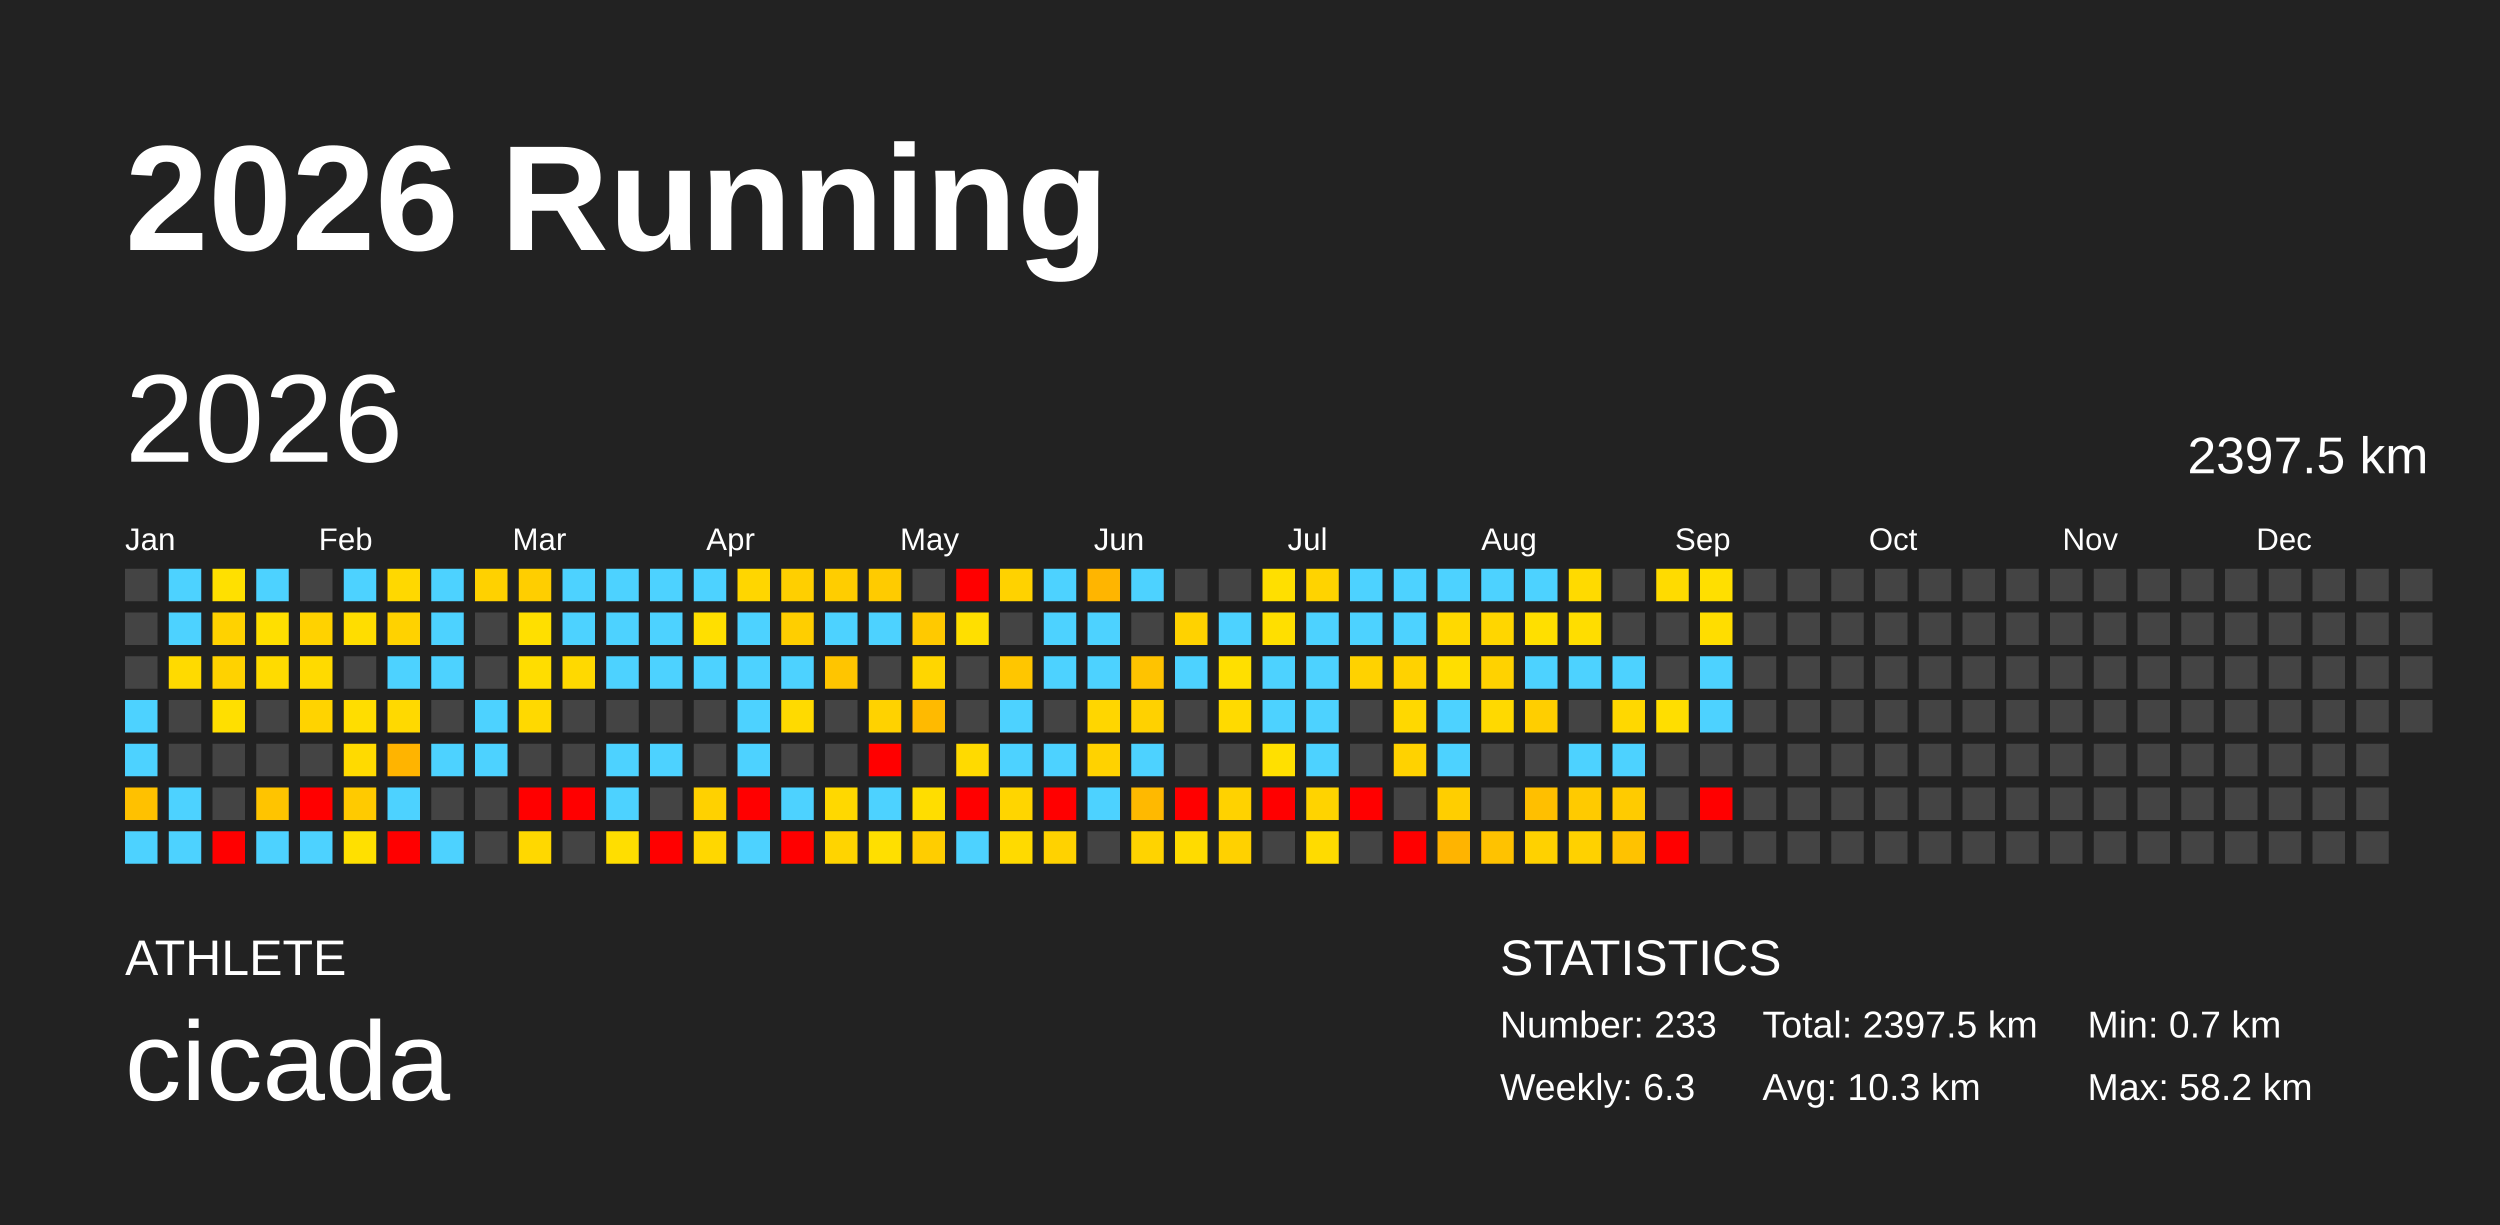
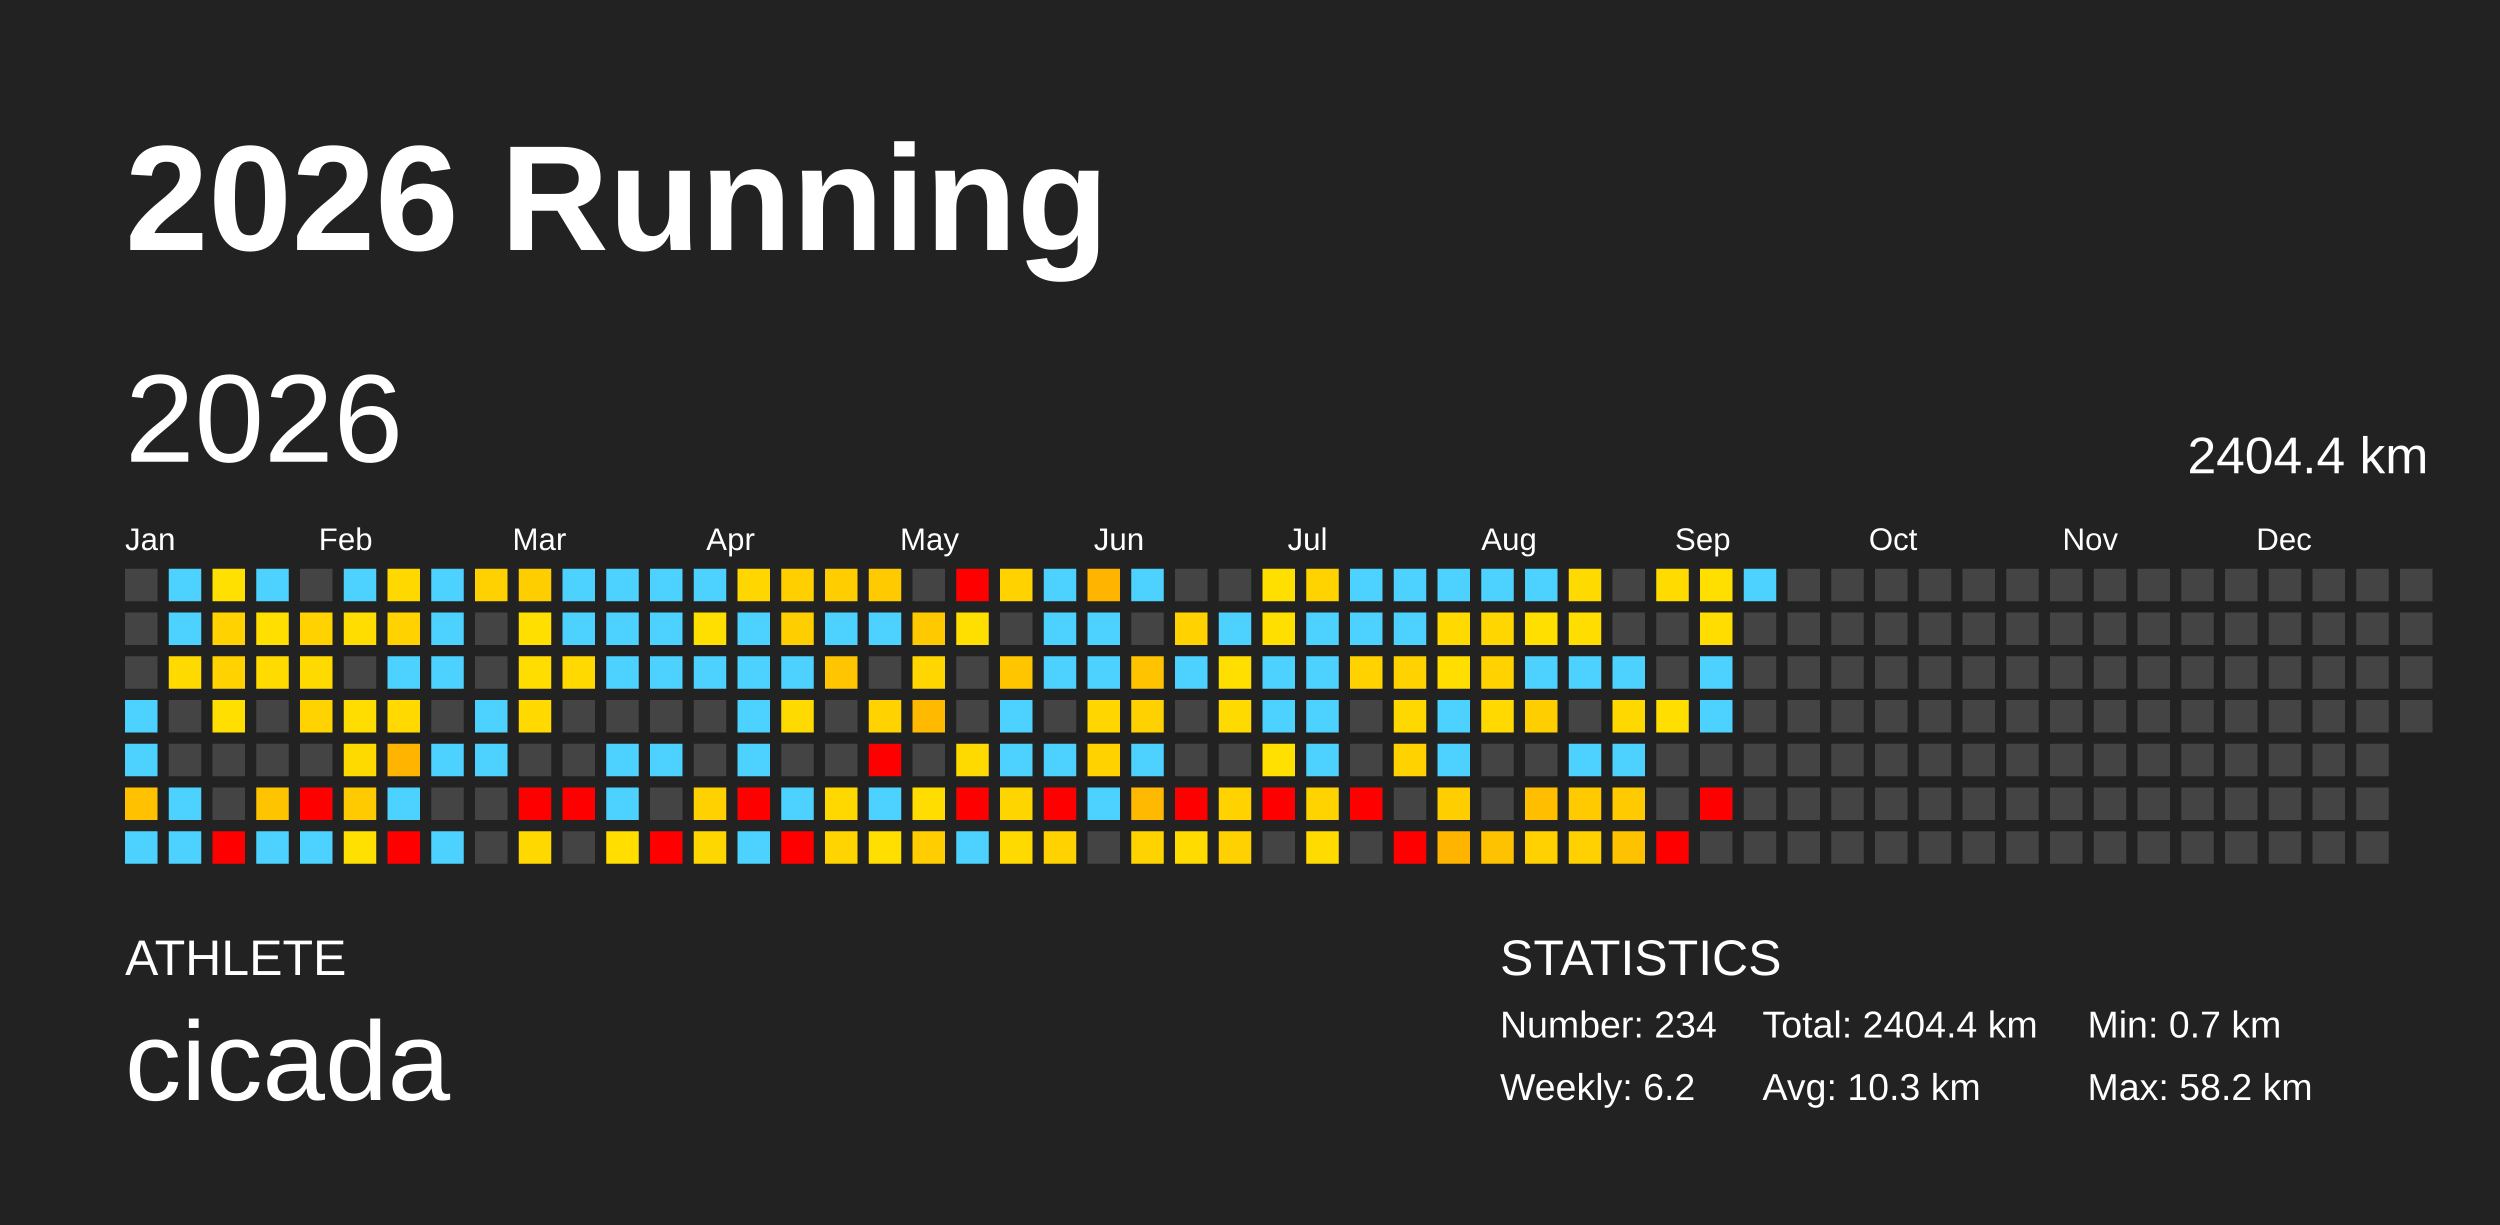
<svg xmlns="http://www.w3.org/2000/svg" baseProfile="full" height="98mm" version="1.1" viewBox="0,0,200,98" width="200mm">
  <defs />
  <rect fill="#222222" height="98" width="200" x="0" y="0" />
  <text fill="#FFFFFF" style="font-size:12px; font-family:Arial; font-weight:bold;" x="10" y="20">2026 Running</text>
  <text fill="#FFFFFF" style="font-size:4px; font-family:Arial" x="10" y="78">ATHLETE</text>
  <text fill="#FFFFFF" style="font-size:9px; font-family:Arial" x="10" y="88">cicada</text>
  <text fill="#FFFFFF" style="font-size:4px; font-family:Arial" x="120" y="78">STATISTICS</text>
-   <text fill="#FFFFFF" style="font-size:3px; font-family:Arial" x="120" y="83">Number: 233</text>
-   <text fill="#FFFFFF" style="font-size:3px; font-family:Arial" x="120" y="88">Weekly: 6.3</text>
-   <text fill="#FFFFFF" style="font-size:3px; font-family:Arial" x="141" y="83">Total: 2397.5 km</text>
+   <text fill="#FFFFFF" style="font-size:3px; font-family:Arial" x="120" y="83">Number: 234</text>
+   <text fill="#FFFFFF" style="font-size:3px; font-family:Arial" x="120" y="88">Weekly: 6.2</text>
+   <text fill="#FFFFFF" style="font-size:3px; font-family:Arial" x="141" y="83">Total: 2404.4 km</text>
  <text fill="#FFFFFF" style="font-size:3px; font-family:Arial" x="141" y="88">Avg: 10.3 km</text>
  <text fill="#FFFFFF" style="font-size:3px; font-family:Arial" x="167" y="83">Min: 0.7 km</text>
  <text fill="#FFFFFF" style="font-size:3px; font-family:Arial" x="167" y="88">Max: 58.2 km</text>
  <text dominant-baseline="hanging" fill="#FFFFFF" style="font-size:10.0px; font-family:Arial;" x="10" y="30">2026</text>
-   <text dominant-baseline="hanging" fill="#FFFFFF" style="font-size:4.125px; font-family:Arial;" x="175" y="35">2397.5 km</text>
+   <text dominant-baseline="hanging" fill="#FFFFFF" style="font-size:4.125px; font-family:Arial;" x="175" y="35">2404.4 km</text>
  <text fill="#FFFFFF" style="font-size:2.5px; font-family:Arial" x="10.0" y="44">Jan</text>
  <text fill="#FFFFFF" style="font-size:2.5px; font-family:Arial" x="25.5" y="44">Feb</text>
  <text fill="#FFFFFF" style="font-size:2.5px; font-family:Arial" x="41.0" y="44">Mar</text>
  <text fill="#FFFFFF" style="font-size:2.5px; font-family:Arial" x="56.5" y="44">Apr</text>
  <text fill="#FFFFFF" style="font-size:2.5px; font-family:Arial" x="72.0" y="44">May</text>
  <text fill="#FFFFFF" style="font-size:2.5px; font-family:Arial" x="87.5" y="44">Jun</text>
  <text fill="#FFFFFF" style="font-size:2.5px; font-family:Arial" x="103.0" y="44">Jul</text>
  <text fill="#FFFFFF" style="font-size:2.5px; font-family:Arial" x="118.5" y="44">Aug</text>
  <text fill="#FFFFFF" style="font-size:2.5px; font-family:Arial" x="134.0" y="44">Sep</text>
  <text fill="#FFFFFF" style="font-size:2.5px; font-family:Arial" x="149.5" y="44">Oct</text>
  <text fill="#FFFFFF" style="font-size:2.5px; font-family:Arial" x="165.0" y="44">Nov</text>
  <text fill="#FFFFFF" style="font-size:2.5px; font-family:Arial" x="180.5" y="44">Dec</text>
  <rect fill="#444444" height="2.6" width="2.6" x="10.0" y="45.5" />
  <rect fill="#444444" height="2.6" width="2.6" x="10.0" y="49.0" />
  <rect fill="#444444" height="2.6" width="2.6" x="10.0" y="52.5" />
  <rect fill="#4dd2ff" height="2.6" width="2.6" x="10.0" y="56.0" />
  <rect fill="#4dd2ff" height="2.6" width="2.6" x="10.0" y="59.5" />
  <rect fill="#ffc100" height="2.6" width="2.6" x="10.0" y="63.0" />
  <rect fill="#4dd2ff" height="2.6" width="2.6" x="10.0" y="66.5" />
  <rect fill="#4dd2ff" height="2.6" width="2.6" x="13.5" y="45.5" />
  <rect fill="#4dd2ff" height="2.6" width="2.6" x="13.5" y="49.0" />
  <rect fill="#ffda00" height="2.6" width="2.6" x="13.5" y="52.5" />
  <rect fill="#444444" height="2.6" width="2.6" x="13.5" y="56.0" />
  <rect fill="#444444" height="2.6" width="2.6" x="13.5" y="59.5" />
  <rect fill="#4dd2ff" height="2.6" width="2.6" x="13.5" y="63.0" />
  <rect fill="#4dd2ff" height="2.6" width="2.6" x="13.5" y="66.5" />
  <rect fill="#ffe000" height="2.6" width="2.6" x="17.0" y="45.5" />
  <rect fill="#ffd200" height="2.6" width="2.6" x="17.0" y="49.0" />
  <rect fill="#ffd200" height="2.6" width="2.6" x="17.0" y="52.5" />
  <rect fill="#ffdf00" height="2.6" width="2.6" x="17.0" y="56.0" />
  <rect fill="#444444" height="2.6" width="2.6" x="17.0" y="59.5" />
  <rect fill="#444444" height="2.6" width="2.6" x="17.0" y="63.0" />
  <rect fill="red" height="2.6" width="2.6" x="17.0" y="66.5" />
  <rect fill="#4dd2ff" height="2.6" width="2.6" x="20.5" y="45.5" />
  <rect fill="#ffdf00" height="2.6" width="2.6" x="20.5" y="49.0" />
  <rect fill="#ffdb00" height="2.6" width="2.6" x="20.5" y="52.5" />
  <rect fill="#444444" height="2.6" width="2.6" x="20.5" y="56.0" />
  <rect fill="#444444" height="2.6" width="2.6" x="20.5" y="59.5" />
  <rect fill="#ffc400" height="2.6" width="2.6" x="20.5" y="63.0" />
  <rect fill="#4dd2ff" height="2.6" width="2.6" x="20.5" y="66.5" />
  <rect fill="#444444" height="2.6" width="2.6" x="24.0" y="45.5" />
  <rect fill="#ffd200" height="2.6" width="2.6" x="24.0" y="49.0" />
  <rect fill="#ffda00" height="2.6" width="2.6" x="24.0" y="52.5" />
  <rect fill="#ffd300" height="2.6" width="2.6" x="24.0" y="56.0" />
  <rect fill="#444444" height="2.6" width="2.6" x="24.0" y="59.5" />
  <rect fill="red" height="2.6" width="2.6" x="24.0" y="63.0" />
  <rect fill="#4dd2ff" height="2.6" width="2.6" x="24.0" y="66.5" />
  <rect fill="#4dd2ff" height="2.6" width="2.6" x="27.5" y="45.5" />
  <rect fill="#ffdd00" height="2.6" width="2.6" x="27.5" y="49.0" />
  <rect fill="#444444" height="2.6" width="2.6" x="27.5" y="52.5" />
  <rect fill="#ffdd00" height="2.6" width="2.6" x="27.5" y="56.0" />
  <rect fill="#ffda00" height="2.6" width="2.6" x="27.5" y="59.5" />
  <rect fill="#ffca00" height="2.6" width="2.6" x="27.5" y="63.0" />
  <rect fill="#ffe000" height="2.6" width="2.6" x="27.5" y="66.5" />
  <rect fill="#ffd800" height="2.6" width="2.6" x="31.0" y="45.5" />
  <rect fill="#ffd200" height="2.6" width="2.6" x="31.0" y="49.0" />
  <rect fill="#4dd2ff" height="2.6" width="2.6" x="31.0" y="52.5" />
  <rect fill="#ffd900" height="2.6" width="2.6" x="31.0" y="56.0" />
  <rect fill="#ffb400" height="2.6" width="2.6" x="31.0" y="59.5" />
  <rect fill="#4dd2ff" height="2.6" width="2.6" x="31.0" y="63.0" />
  <rect fill="red" height="2.6" width="2.6" x="31.0" y="66.5" />
  <rect fill="#4dd2ff" height="2.6" width="2.6" x="34.5" y="45.5" />
  <rect fill="#4dd2ff" height="2.6" width="2.6" x="34.5" y="49.0" />
  <rect fill="#4dd2ff" height="2.6" width="2.6" x="34.5" y="52.5" />
  <rect fill="#444444" height="2.6" width="2.6" x="34.5" y="56.0" />
  <rect fill="#4dd2ff" height="2.6" width="2.6" x="34.5" y="59.5" />
  <rect fill="#444444" height="2.6" width="2.6" x="34.5" y="63.0" />
  <rect fill="#4dd2ff" height="2.6" width="2.6" x="34.5" y="66.5" />
  <rect fill="#ffd100" height="2.6" width="2.6" x="38.0" y="45.5" />
  <rect fill="#444444" height="2.6" width="2.6" x="38.0" y="49.0" />
  <rect fill="#444444" height="2.6" width="2.6" x="38.0" y="52.5" />
  <rect fill="#4dd2ff" height="2.6" width="2.6" x="38.0" y="56.0" />
  <rect fill="#4dd2ff" height="2.6" width="2.6" x="38.0" y="59.5" />
  <rect fill="#444444" height="2.6" width="2.6" x="38.0" y="63.0" />
  <rect fill="#444444" height="2.6" width="2.6" x="38.0" y="66.5" />
  <rect fill="#ffce00" height="2.6" width="2.6" x="41.5" y="45.5" />
  <rect fill="#ffdf00" height="2.6" width="2.6" x="41.5" y="49.0" />
  <rect fill="#ffdd00" height="2.6" width="2.6" x="41.5" y="52.5" />
  <rect fill="#ffd900" height="2.6" width="2.6" x="41.5" y="56.0" />
  <rect fill="#444444" height="2.6" width="2.6" x="41.5" y="59.5" />
  <rect fill="red" height="2.6" width="2.6" x="41.5" y="63.0" />
  <rect fill="#ffd800" height="2.6" width="2.6" x="41.5" y="66.5" />
  <rect fill="#4dd2ff" height="2.6" width="2.6" x="45.0" y="45.5" />
  <rect fill="#4dd2ff" height="2.6" width="2.6" x="45.0" y="49.0" />
  <rect fill="#ffd900" height="2.6" width="2.6" x="45.0" y="52.5" />
  <rect fill="#444444" height="2.6" width="2.6" x="45.0" y="56.0" />
  <rect fill="#444444" height="2.6" width="2.6" x="45.0" y="59.5" />
  <rect fill="red" height="2.6" width="2.6" x="45.0" y="63.0" />
  <rect fill="#444444" height="2.6" width="2.6" x="45.0" y="66.5" />
  <rect fill="#4dd2ff" height="2.6" width="2.6" x="48.5" y="45.5" />
  <rect fill="#4dd2ff" height="2.6" width="2.6" x="48.5" y="49.0" />
  <rect fill="#4dd2ff" height="2.6" width="2.6" x="48.5" y="52.5" />
  <rect fill="#444444" height="2.6" width="2.6" x="48.5" y="56.0" />
  <rect fill="#4dd2ff" height="2.6" width="2.6" x="48.5" y="59.5" />
  <rect fill="#4dd2ff" height="2.6" width="2.6" x="48.5" y="63.0" />
  <rect fill="#ffde00" height="2.6" width="2.6" x="48.5" y="66.5" />
  <rect fill="#4dd2ff" height="2.6" width="2.6" x="52.0" y="45.5" />
  <rect fill="#4dd2ff" height="2.6" width="2.6" x="52.0" y="49.0" />
  <rect fill="#4dd2ff" height="2.6" width="2.6" x="52.0" y="52.5" />
  <rect fill="#444444" height="2.6" width="2.6" x="52.0" y="56.0" />
  <rect fill="#4dd2ff" height="2.6" width="2.6" x="52.0" y="59.5" />
  <rect fill="#444444" height="2.6" width="2.6" x="52.0" y="63.0" />
  <rect fill="red" height="2.6" width="2.6" x="52.0" y="66.5" />
  <rect fill="#4dd2ff" height="2.6" width="2.6" x="55.5" y="45.5" />
  <rect fill="#ffdf00" height="2.6" width="2.6" x="55.5" y="49.0" />
  <rect fill="#4dd2ff" height="2.6" width="2.6" x="55.5" y="52.5" />
  <rect fill="#444444" height="2.6" width="2.6" x="55.5" y="56.0" />
  <rect fill="#444444" height="2.6" width="2.6" x="55.5" y="59.5" />
  <rect fill="#ffd100" height="2.6" width="2.6" x="55.5" y="63.0" />
  <rect fill="#ffd700" height="2.6" width="2.6" x="55.5" y="66.5" />
  <rect fill="#ffd600" height="2.6" width="2.6" x="59.0" y="45.5" />
  <rect fill="#4dd2ff" height="2.6" width="2.6" x="59.0" y="49.0" />
  <rect fill="#4dd2ff" height="2.6" width="2.6" x="59.0" y="52.5" />
  <rect fill="#4dd2ff" height="2.6" width="2.6" x="59.0" y="56.0" />
  <rect fill="#4dd2ff" height="2.6" width="2.6" x="59.0" y="59.5" />
  <rect fill="red" height="2.6" width="2.6" x="59.0" y="63.0" />
  <rect fill="#4dd2ff" height="2.6" width="2.6" x="59.0" y="66.5" />
  <rect fill="#ffcf00" height="2.6" width="2.6" x="62.5" y="45.5" />
  <rect fill="#ffce00" height="2.6" width="2.6" x="62.5" y="49.0" />
  <rect fill="#4dd2ff" height="2.6" width="2.6" x="62.5" y="52.5" />
  <rect fill="#ffda00" height="2.6" width="2.6" x="62.5" y="56.0" />
  <rect fill="#444444" height="2.6" width="2.6" x="62.5" y="59.5" />
  <rect fill="#4dd2ff" height="2.6" width="2.6" x="62.5" y="63.0" />
  <rect fill="red" height="2.6" width="2.6" x="62.5" y="66.5" />
  <rect fill="#ffcd00" height="2.6" width="2.6" x="66.0" y="45.5" />
  <rect fill="#4dd2ff" height="2.6" width="2.6" x="66.0" y="49.0" />
  <rect fill="#ffc500" height="2.6" width="2.6" x="66.0" y="52.5" />
  <rect fill="#444444" height="2.6" width="2.6" x="66.0" y="56.0" />
  <rect fill="#444444" height="2.6" width="2.6" x="66.0" y="59.5" />
  <rect fill="#ffd800" height="2.6" width="2.6" x="66.0" y="63.0" />
  <rect fill="#ffd400" height="2.6" width="2.6" x="66.0" y="66.5" />
  <rect fill="#ffcb00" height="2.6" width="2.6" x="69.5" y="45.5" />
  <rect fill="#4dd2ff" height="2.6" width="2.6" x="69.5" y="49.0" />
  <rect fill="#444444" height="2.6" width="2.6" x="69.5" y="52.5" />
  <rect fill="#ffd200" height="2.6" width="2.6" x="69.5" y="56.0" />
  <rect fill="red" height="2.6" width="2.6" x="69.5" y="59.5" />
  <rect fill="#4dd2ff" height="2.6" width="2.6" x="69.5" y="63.0" />
  <rect fill="#ffdf00" height="2.6" width="2.6" x="69.5" y="66.5" />
  <rect fill="#444444" height="2.6" width="2.6" x="73.0" y="45.5" />
  <rect fill="#ffc900" height="2.6" width="2.6" x="73.0" y="49.0" />
  <rect fill="#ffd600" height="2.6" width="2.6" x="73.0" y="52.5" />
  <rect fill="#ffba00" height="2.6" width="2.6" x="73.0" y="56.0" />
  <rect fill="#444444" height="2.6" width="2.6" x="73.0" y="59.5" />
  <rect fill="#ffdd00" height="2.6" width="2.6" x="73.0" y="63.0" />
  <rect fill="#ffcd00" height="2.6" width="2.6" x="73.0" y="66.5" />
  <rect fill="red" height="2.6" width="2.6" x="76.5" y="45.5" />
  <rect fill="#ffdf00" height="2.6" width="2.6" x="76.5" y="49.0" />
  <rect fill="#444444" height="2.6" width="2.6" x="76.5" y="52.5" />
  <rect fill="#444444" height="2.6" width="2.6" x="76.5" y="56.0" />
  <rect fill="#ffda00" height="2.6" width="2.6" x="76.5" y="59.5" />
  <rect fill="red" height="2.6" width="2.6" x="76.5" y="63.0" />
  <rect fill="#4dd2ff" height="2.6" width="2.6" x="76.5" y="66.5" />
  <rect fill="#ffd200" height="2.6" width="2.6" x="80.0" y="45.5" />
  <rect fill="#444444" height="2.6" width="2.6" x="80.0" y="49.0" />
  <rect fill="#ffc600" height="2.6" width="2.6" x="80.0" y="52.5" />
  <rect fill="#4dd2ff" height="2.6" width="2.6" x="80.0" y="56.0" />
  <rect fill="#4dd2ff" height="2.6" width="2.6" x="80.0" y="59.5" />
  <rect fill="#ffd500" height="2.6" width="2.6" x="80.0" y="63.0" />
  <rect fill="#ffda00" height="2.6" width="2.6" x="80.0" y="66.5" />
  <rect fill="#4dd2ff" height="2.6" width="2.6" x="83.5" y="45.5" />
  <rect fill="#4dd2ff" height="2.6" width="2.6" x="83.5" y="49.0" />
  <rect fill="#4dd2ff" height="2.6" width="2.6" x="83.5" y="52.5" />
  <rect fill="#444444" height="2.6" width="2.6" x="83.5" y="56.0" />
  <rect fill="#4dd2ff" height="2.6" width="2.6" x="83.5" y="59.5" />
  <rect fill="red" height="2.6" width="2.6" x="83.5" y="63.0" />
  <rect fill="#ffd200" height="2.6" width="2.6" x="83.5" y="66.5" />
  <rect fill="#ffb500" height="2.6" width="2.6" x="87.0" y="45.5" />
  <rect fill="#4dd2ff" height="2.6" width="2.6" x="87.0" y="49.0" />
  <rect fill="#4dd2ff" height="2.6" width="2.6" x="87.0" y="52.5" />
  <rect fill="#ffd600" height="2.6" width="2.6" x="87.0" y="56.0" />
  <rect fill="#ffd200" height="2.6" width="2.6" x="87.0" y="59.5" />
  <rect fill="#4dd2ff" height="2.6" width="2.6" x="87.0" y="63.0" />
  <rect fill="#444444" height="2.6" width="2.6" x="87.0" y="66.5" />
  <rect fill="#4dd2ff" height="2.6" width="2.6" x="90.5" y="45.5" />
  <rect fill="#444444" height="2.6" width="2.6" x="90.5" y="49.0" />
  <rect fill="#ffc300" height="2.6" width="2.6" x="90.5" y="52.5" />
  <rect fill="#ffd100" height="2.6" width="2.6" x="90.5" y="56.0" />
  <rect fill="#4dd2ff" height="2.6" width="2.6" x="90.5" y="59.5" />
  <rect fill="#ffb900" height="2.6" width="2.6" x="90.5" y="63.0" />
  <rect fill="#ffd300" height="2.6" width="2.6" x="90.5" y="66.5" />
  <rect fill="#444444" height="2.6" width="2.6" x="94.0" y="45.5" />
  <rect fill="#ffd200" height="2.6" width="2.6" x="94.0" y="49.0" />
  <rect fill="#4dd2ff" height="2.6" width="2.6" x="94.0" y="52.5" />
  <rect fill="#444444" height="2.6" width="2.6" x="94.0" y="56.0" />
  <rect fill="#444444" height="2.6" width="2.6" x="94.0" y="59.5" />
  <rect fill="red" height="2.6" width="2.6" x="94.0" y="63.0" />
  <rect fill="#ffdb00" height="2.6" width="2.6" x="94.0" y="66.5" />
  <rect fill="#444444" height="2.6" width="2.6" x="97.5" y="45.5" />
  <rect fill="#4dd2ff" height="2.6" width="2.6" x="97.5" y="49.0" />
  <rect fill="#ffdf00" height="2.6" width="2.6" x="97.5" y="52.5" />
  <rect fill="#ffda00" height="2.6" width="2.6" x="97.5" y="56.0" />
  <rect fill="#444444" height="2.6" width="2.6" x="97.5" y="59.5" />
  <rect fill="#ffd200" height="2.6" width="2.6" x="97.5" y="63.0" />
  <rect fill="#ffd100" height="2.6" width="2.6" x="97.5" y="66.5" />
  <rect fill="#ffdf00" height="2.6" width="2.6" x="101.0" y="45.5" />
  <rect fill="#ffdf00" height="2.6" width="2.6" x="101.0" y="49.0" />
  <rect fill="#4dd2ff" height="2.6" width="2.6" x="101.0" y="52.5" />
  <rect fill="#4dd2ff" height="2.6" width="2.6" x="101.0" y="56.0" />
  <rect fill="#ffe000" height="2.6" width="2.6" x="101.0" y="59.5" />
  <rect fill="red" height="2.6" width="2.6" x="101.0" y="63.0" />
  <rect fill="#444444" height="2.6" width="2.6" x="101.0" y="66.5" />
  <rect fill="#ffd300" height="2.6" width="2.6" x="104.5" y="45.5" />
  <rect fill="#4dd2ff" height="2.6" width="2.6" x="104.5" y="49.0" />
  <rect fill="#4dd2ff" height="2.6" width="2.6" x="104.5" y="52.5" />
  <rect fill="#4dd2ff" height="2.6" width="2.6" x="104.5" y="56.0" />
  <rect fill="#4dd2ff" height="2.6" width="2.6" x="104.5" y="59.5" />
  <rect fill="#ffd300" height="2.6" width="2.6" x="104.5" y="63.0" />
  <rect fill="#ffdb00" height="2.6" width="2.6" x="104.5" y="66.5" />
  <rect fill="#4dd2ff" height="2.6" width="2.6" x="108.0" y="45.5" />
  <rect fill="#4dd2ff" height="2.6" width="2.6" x="108.0" y="49.0" />
  <rect fill="#ffd200" height="2.6" width="2.6" x="108.0" y="52.5" />
  <rect fill="#444444" height="2.6" width="2.6" x="108.0" y="56.0" />
  <rect fill="#444444" height="2.6" width="2.6" x="108.0" y="59.5" />
  <rect fill="red" height="2.6" width="2.6" x="108.0" y="63.0" />
  <rect fill="#444444" height="2.6" width="2.6" x="108.0" y="66.5" />
  <rect fill="#4dd2ff" height="2.6" width="2.6" x="111.5" y="45.5" />
  <rect fill="#4dd2ff" height="2.6" width="2.6" x="111.5" y="49.0" />
  <rect fill="#ffd200" height="2.6" width="2.6" x="111.5" y="52.5" />
  <rect fill="#ffd800" height="2.6" width="2.6" x="111.5" y="56.0" />
  <rect fill="#ffd200" height="2.6" width="2.6" x="111.5" y="59.5" />
  <rect fill="#444444" height="2.6" width="2.6" x="111.5" y="63.0" />
  <rect fill="red" height="2.6" width="2.6" x="111.5" y="66.5" />
  <rect fill="#4dd2ff" height="2.6" width="2.6" x="115.0" y="45.5" />
  <rect fill="#ffd900" height="2.6" width="2.6" x="115.0" y="49.0" />
  <rect fill="#ffde00" height="2.6" width="2.6" x="115.0" y="52.5" />
  <rect fill="#4dd2ff" height="2.6" width="2.6" x="115.0" y="56.0" />
  <rect fill="#4dd2ff" height="2.6" width="2.6" x="115.0" y="59.5" />
  <rect fill="#ffce00" height="2.6" width="2.6" x="115.0" y="63.0" />
  <rect fill="#ffb400" height="2.6" width="2.6" x="115.0" y="66.5" />
  <rect fill="#4dd2ff" height="2.6" width="2.6" x="118.5" y="45.5" />
  <rect fill="#ffd600" height="2.6" width="2.6" x="118.5" y="49.0" />
  <rect fill="#ffd200" height="2.6" width="2.6" x="118.5" y="52.5" />
  <rect fill="#ffd900" height="2.6" width="2.6" x="118.5" y="56.0" />
  <rect fill="#444444" height="2.6" width="2.6" x="118.5" y="59.5" />
  <rect fill="#444444" height="2.6" width="2.6" x="118.5" y="63.0" />
  <rect fill="#ffc200" height="2.6" width="2.6" x="118.5" y="66.5" />
  <rect fill="#4dd2ff" height="2.6" width="2.6" x="122.0" y="45.5" />
  <rect fill="#ffdf00" height="2.6" width="2.6" x="122.0" y="49.0" />
  <rect fill="#4dd2ff" height="2.6" width="2.6" x="122.0" y="52.5" />
  <rect fill="#ffce00" height="2.6" width="2.6" x="122.0" y="56.0" />
  <rect fill="#444444" height="2.6" width="2.6" x="122.0" y="59.5" />
  <rect fill="#ffbf00" height="2.6" width="2.6" x="122.0" y="63.0" />
  <rect fill="#ffd100" height="2.6" width="2.6" x="122.0" y="66.5" />
  <rect fill="#ffda00" height="2.6" width="2.6" x="125.5" y="45.5" />
  <rect fill="#ffdd00" height="2.6" width="2.6" x="125.5" y="49.0" />
  <rect fill="#4dd2ff" height="2.6" width="2.6" x="125.5" y="52.5" />
  <rect fill="#444444" height="2.6" width="2.6" x="125.5" y="56.0" />
  <rect fill="#4dd2ff" height="2.6" width="2.6" x="125.5" y="59.5" />
  <rect fill="#ffca00" height="2.6" width="2.6" x="125.5" y="63.0" />
  <rect fill="#ffd100" height="2.6" width="2.6" x="125.5" y="66.5" />
  <rect fill="#444444" height="2.6" width="2.6" x="129.0" y="45.5" />
  <rect fill="#444444" height="2.6" width="2.6" x="129.0" y="49.0" />
  <rect fill="#4dd2ff" height="2.6" width="2.6" x="129.0" y="52.5" />
  <rect fill="#ffd800" height="2.6" width="2.6" x="129.0" y="56.0" />
  <rect fill="#4dd2ff" height="2.6" width="2.6" x="129.0" y="59.5" />
  <rect fill="#ffcb00" height="2.6" width="2.6" x="129.0" y="63.0" />
  <rect fill="#ffc200" height="2.6" width="2.6" x="129.0" y="66.5" />
  <rect fill="#ffdb00" height="2.6" width="2.6" x="132.5" y="45.5" />
  <rect fill="#444444" height="2.6" width="2.6" x="132.5" y="49.0" />
  <rect fill="#444444" height="2.6" width="2.6" x="132.5" y="52.5" />
  <rect fill="#ffde00" height="2.6" width="2.6" x="132.5" y="56.0" />
  <rect fill="#444444" height="2.6" width="2.6" x="132.5" y="59.5" />
  <rect fill="#444444" height="2.6" width="2.6" x="132.5" y="63.0" />
  <rect fill="red" height="2.6" width="2.6" x="132.5" y="66.5" />
  <rect fill="#ffdf00" height="2.6" width="2.6" x="136.0" y="45.5" />
  <rect fill="#ffdd00" height="2.6" width="2.6" x="136.0" y="49.0" />
  <rect fill="#4dd2ff" height="2.6" width="2.6" x="136.0" y="52.5" />
  <rect fill="#4dd2ff" height="2.6" width="2.6" x="136.0" y="56.0" />
  <rect fill="#444444" height="2.6" width="2.6" x="136.0" y="59.5" />
  <rect fill="red" height="2.6" width="2.6" x="136.0" y="63.0" />
  <rect fill="#444444" height="2.6" width="2.6" x="136.0" y="66.5" />
-   <rect fill="#444444" height="2.6" width="2.6" x="139.5" y="45.5" />
+   <rect fill="#4dd2ff" height="2.6" width="2.6" x="139.5" y="45.5" />
  <rect fill="#444444" height="2.6" width="2.6" x="139.5" y="49.0" />
  <rect fill="#444444" height="2.6" width="2.6" x="139.5" y="52.5" />
  <rect fill="#444444" height="2.6" width="2.6" x="139.5" y="56.0" />
  <rect fill="#444444" height="2.6" width="2.6" x="139.5" y="59.5" />
  <rect fill="#444444" height="2.6" width="2.6" x="139.5" y="63.0" />
  <rect fill="#444444" height="2.6" width="2.6" x="139.5" y="66.5" />
  <rect fill="#444444" height="2.6" width="2.6" x="143.0" y="45.5" />
  <rect fill="#444444" height="2.6" width="2.6" x="143.0" y="49.0" />
  <rect fill="#444444" height="2.6" width="2.6" x="143.0" y="52.5" />
  <rect fill="#444444" height="2.6" width="2.6" x="143.0" y="56.0" />
  <rect fill="#444444" height="2.6" width="2.6" x="143.0" y="59.5" />
  <rect fill="#444444" height="2.6" width="2.6" x="143.0" y="63.0" />
  <rect fill="#444444" height="2.6" width="2.6" x="143.0" y="66.5" />
  <rect fill="#444444" height="2.6" width="2.6" x="146.5" y="45.5" />
  <rect fill="#444444" height="2.6" width="2.6" x="146.5" y="49.0" />
  <rect fill="#444444" height="2.6" width="2.6" x="146.5" y="52.5" />
  <rect fill="#444444" height="2.6" width="2.6" x="146.5" y="56.0" />
  <rect fill="#444444" height="2.6" width="2.6" x="146.5" y="59.5" />
  <rect fill="#444444" height="2.6" width="2.6" x="146.5" y="63.0" />
  <rect fill="#444444" height="2.6" width="2.6" x="146.5" y="66.5" />
  <rect fill="#444444" height="2.6" width="2.6" x="150.0" y="45.5" />
  <rect fill="#444444" height="2.6" width="2.6" x="150.0" y="49.0" />
  <rect fill="#444444" height="2.6" width="2.6" x="150.0" y="52.5" />
  <rect fill="#444444" height="2.6" width="2.6" x="150.0" y="56.0" />
  <rect fill="#444444" height="2.6" width="2.6" x="150.0" y="59.5" />
  <rect fill="#444444" height="2.6" width="2.6" x="150.0" y="63.0" />
  <rect fill="#444444" height="2.6" width="2.6" x="150.0" y="66.5" />
  <rect fill="#444444" height="2.6" width="2.6" x="153.5" y="45.5" />
  <rect fill="#444444" height="2.6" width="2.6" x="153.5" y="49.0" />
  <rect fill="#444444" height="2.6" width="2.6" x="153.5" y="52.5" />
  <rect fill="#444444" height="2.6" width="2.6" x="153.5" y="56.0" />
  <rect fill="#444444" height="2.6" width="2.6" x="153.5" y="59.5" />
  <rect fill="#444444" height="2.6" width="2.6" x="153.5" y="63.0" />
  <rect fill="#444444" height="2.6" width="2.6" x="153.5" y="66.5" />
  <rect fill="#444444" height="2.6" width="2.6" x="157.0" y="45.5" />
  <rect fill="#444444" height="2.6" width="2.6" x="157.0" y="49.0" />
  <rect fill="#444444" height="2.6" width="2.6" x="157.0" y="52.5" />
  <rect fill="#444444" height="2.6" width="2.6" x="157.0" y="56.0" />
  <rect fill="#444444" height="2.6" width="2.6" x="157.0" y="59.5" />
  <rect fill="#444444" height="2.6" width="2.6" x="157.0" y="63.0" />
  <rect fill="#444444" height="2.6" width="2.6" x="157.0" y="66.5" />
  <rect fill="#444444" height="2.6" width="2.6" x="160.5" y="45.5" />
  <rect fill="#444444" height="2.6" width="2.6" x="160.5" y="49.0" />
  <rect fill="#444444" height="2.6" width="2.6" x="160.5" y="52.5" />
  <rect fill="#444444" height="2.6" width="2.6" x="160.5" y="56.0" />
  <rect fill="#444444" height="2.6" width="2.6" x="160.5" y="59.5" />
  <rect fill="#444444" height="2.6" width="2.6" x="160.5" y="63.0" />
  <rect fill="#444444" height="2.6" width="2.6" x="160.5" y="66.5" />
  <rect fill="#444444" height="2.6" width="2.6" x="164.0" y="45.5" />
  <rect fill="#444444" height="2.6" width="2.6" x="164.0" y="49.0" />
  <rect fill="#444444" height="2.6" width="2.6" x="164.0" y="52.5" />
  <rect fill="#444444" height="2.6" width="2.6" x="164.0" y="56.0" />
  <rect fill="#444444" height="2.6" width="2.6" x="164.0" y="59.5" />
  <rect fill="#444444" height="2.6" width="2.6" x="164.0" y="63.0" />
  <rect fill="#444444" height="2.6" width="2.6" x="164.0" y="66.5" />
  <rect fill="#444444" height="2.6" width="2.6" x="167.5" y="45.5" />
  <rect fill="#444444" height="2.6" width="2.6" x="167.5" y="49.0" />
  <rect fill="#444444" height="2.6" width="2.6" x="167.5" y="52.5" />
  <rect fill="#444444" height="2.6" width="2.6" x="167.5" y="56.0" />
  <rect fill="#444444" height="2.6" width="2.6" x="167.5" y="59.5" />
  <rect fill="#444444" height="2.6" width="2.6" x="167.5" y="63.0" />
  <rect fill="#444444" height="2.6" width="2.6" x="167.5" y="66.5" />
  <rect fill="#444444" height="2.6" width="2.6" x="171.0" y="45.5" />
  <rect fill="#444444" height="2.6" width="2.6" x="171.0" y="49.0" />
  <rect fill="#444444" height="2.6" width="2.6" x="171.0" y="52.5" />
  <rect fill="#444444" height="2.6" width="2.6" x="171.0" y="56.0" />
  <rect fill="#444444" height="2.6" width="2.6" x="171.0" y="59.5" />
  <rect fill="#444444" height="2.6" width="2.6" x="171.0" y="63.0" />
  <rect fill="#444444" height="2.6" width="2.6" x="171.0" y="66.5" />
  <rect fill="#444444" height="2.6" width="2.6" x="174.5" y="45.5" />
  <rect fill="#444444" height="2.6" width="2.6" x="174.5" y="49.0" />
  <rect fill="#444444" height="2.6" width="2.6" x="174.5" y="52.5" />
  <rect fill="#444444" height="2.6" width="2.6" x="174.5" y="56.0" />
  <rect fill="#444444" height="2.6" width="2.6" x="174.5" y="59.5" />
  <rect fill="#444444" height="2.6" width="2.6" x="174.5" y="63.0" />
  <rect fill="#444444" height="2.6" width="2.6" x="174.5" y="66.5" />
  <rect fill="#444444" height="2.6" width="2.6" x="178.0" y="45.5" />
  <rect fill="#444444" height="2.6" width="2.6" x="178.0" y="49.0" />
  <rect fill="#444444" height="2.6" width="2.6" x="178.0" y="52.5" />
  <rect fill="#444444" height="2.6" width="2.6" x="178.0" y="56.0" />
  <rect fill="#444444" height="2.6" width="2.6" x="178.0" y="59.5" />
  <rect fill="#444444" height="2.6" width="2.6" x="178.0" y="63.0" />
  <rect fill="#444444" height="2.6" width="2.6" x="178.0" y="66.5" />
  <rect fill="#444444" height="2.6" width="2.6" x="181.5" y="45.5" />
  <rect fill="#444444" height="2.6" width="2.6" x="181.5" y="49.0" />
  <rect fill="#444444" height="2.6" width="2.6" x="181.5" y="52.5" />
  <rect fill="#444444" height="2.6" width="2.6" x="181.5" y="56.0" />
  <rect fill="#444444" height="2.6" width="2.6" x="181.5" y="59.5" />
  <rect fill="#444444" height="2.6" width="2.6" x="181.5" y="63.0" />
  <rect fill="#444444" height="2.6" width="2.6" x="181.5" y="66.5" />
  <rect fill="#444444" height="2.6" width="2.6" x="185.0" y="45.5" />
  <rect fill="#444444" height="2.6" width="2.6" x="185.0" y="49.0" />
  <rect fill="#444444" height="2.6" width="2.6" x="185.0" y="52.5" />
  <rect fill="#444444" height="2.6" width="2.6" x="185.0" y="56.0" />
  <rect fill="#444444" height="2.6" width="2.6" x="185.0" y="59.5" />
  <rect fill="#444444" height="2.6" width="2.6" x="185.0" y="63.0" />
  <rect fill="#444444" height="2.6" width="2.6" x="185.0" y="66.5" />
  <rect fill="#444444" height="2.6" width="2.6" x="188.5" y="45.5" />
  <rect fill="#444444" height="2.6" width="2.6" x="188.5" y="49.0" />
  <rect fill="#444444" height="2.6" width="2.6" x="188.5" y="52.5" />
  <rect fill="#444444" height="2.6" width="2.6" x="188.5" y="56.0" />
  <rect fill="#444444" height="2.6" width="2.6" x="188.5" y="59.5" />
  <rect fill="#444444" height="2.6" width="2.6" x="188.5" y="63.0" />
  <rect fill="#444444" height="2.6" width="2.6" x="188.5" y="66.5" />
  <rect fill="#444444" height="2.6" width="2.6" x="192.0" y="45.5" />
  <rect fill="#444444" height="2.6" width="2.6" x="192.0" y="49.0" />
  <rect fill="#444444" height="2.6" width="2.6" x="192.0" y="52.5" />
  <rect fill="#444444" height="2.6" width="2.6" x="192.0" y="56.0" />
</svg>
